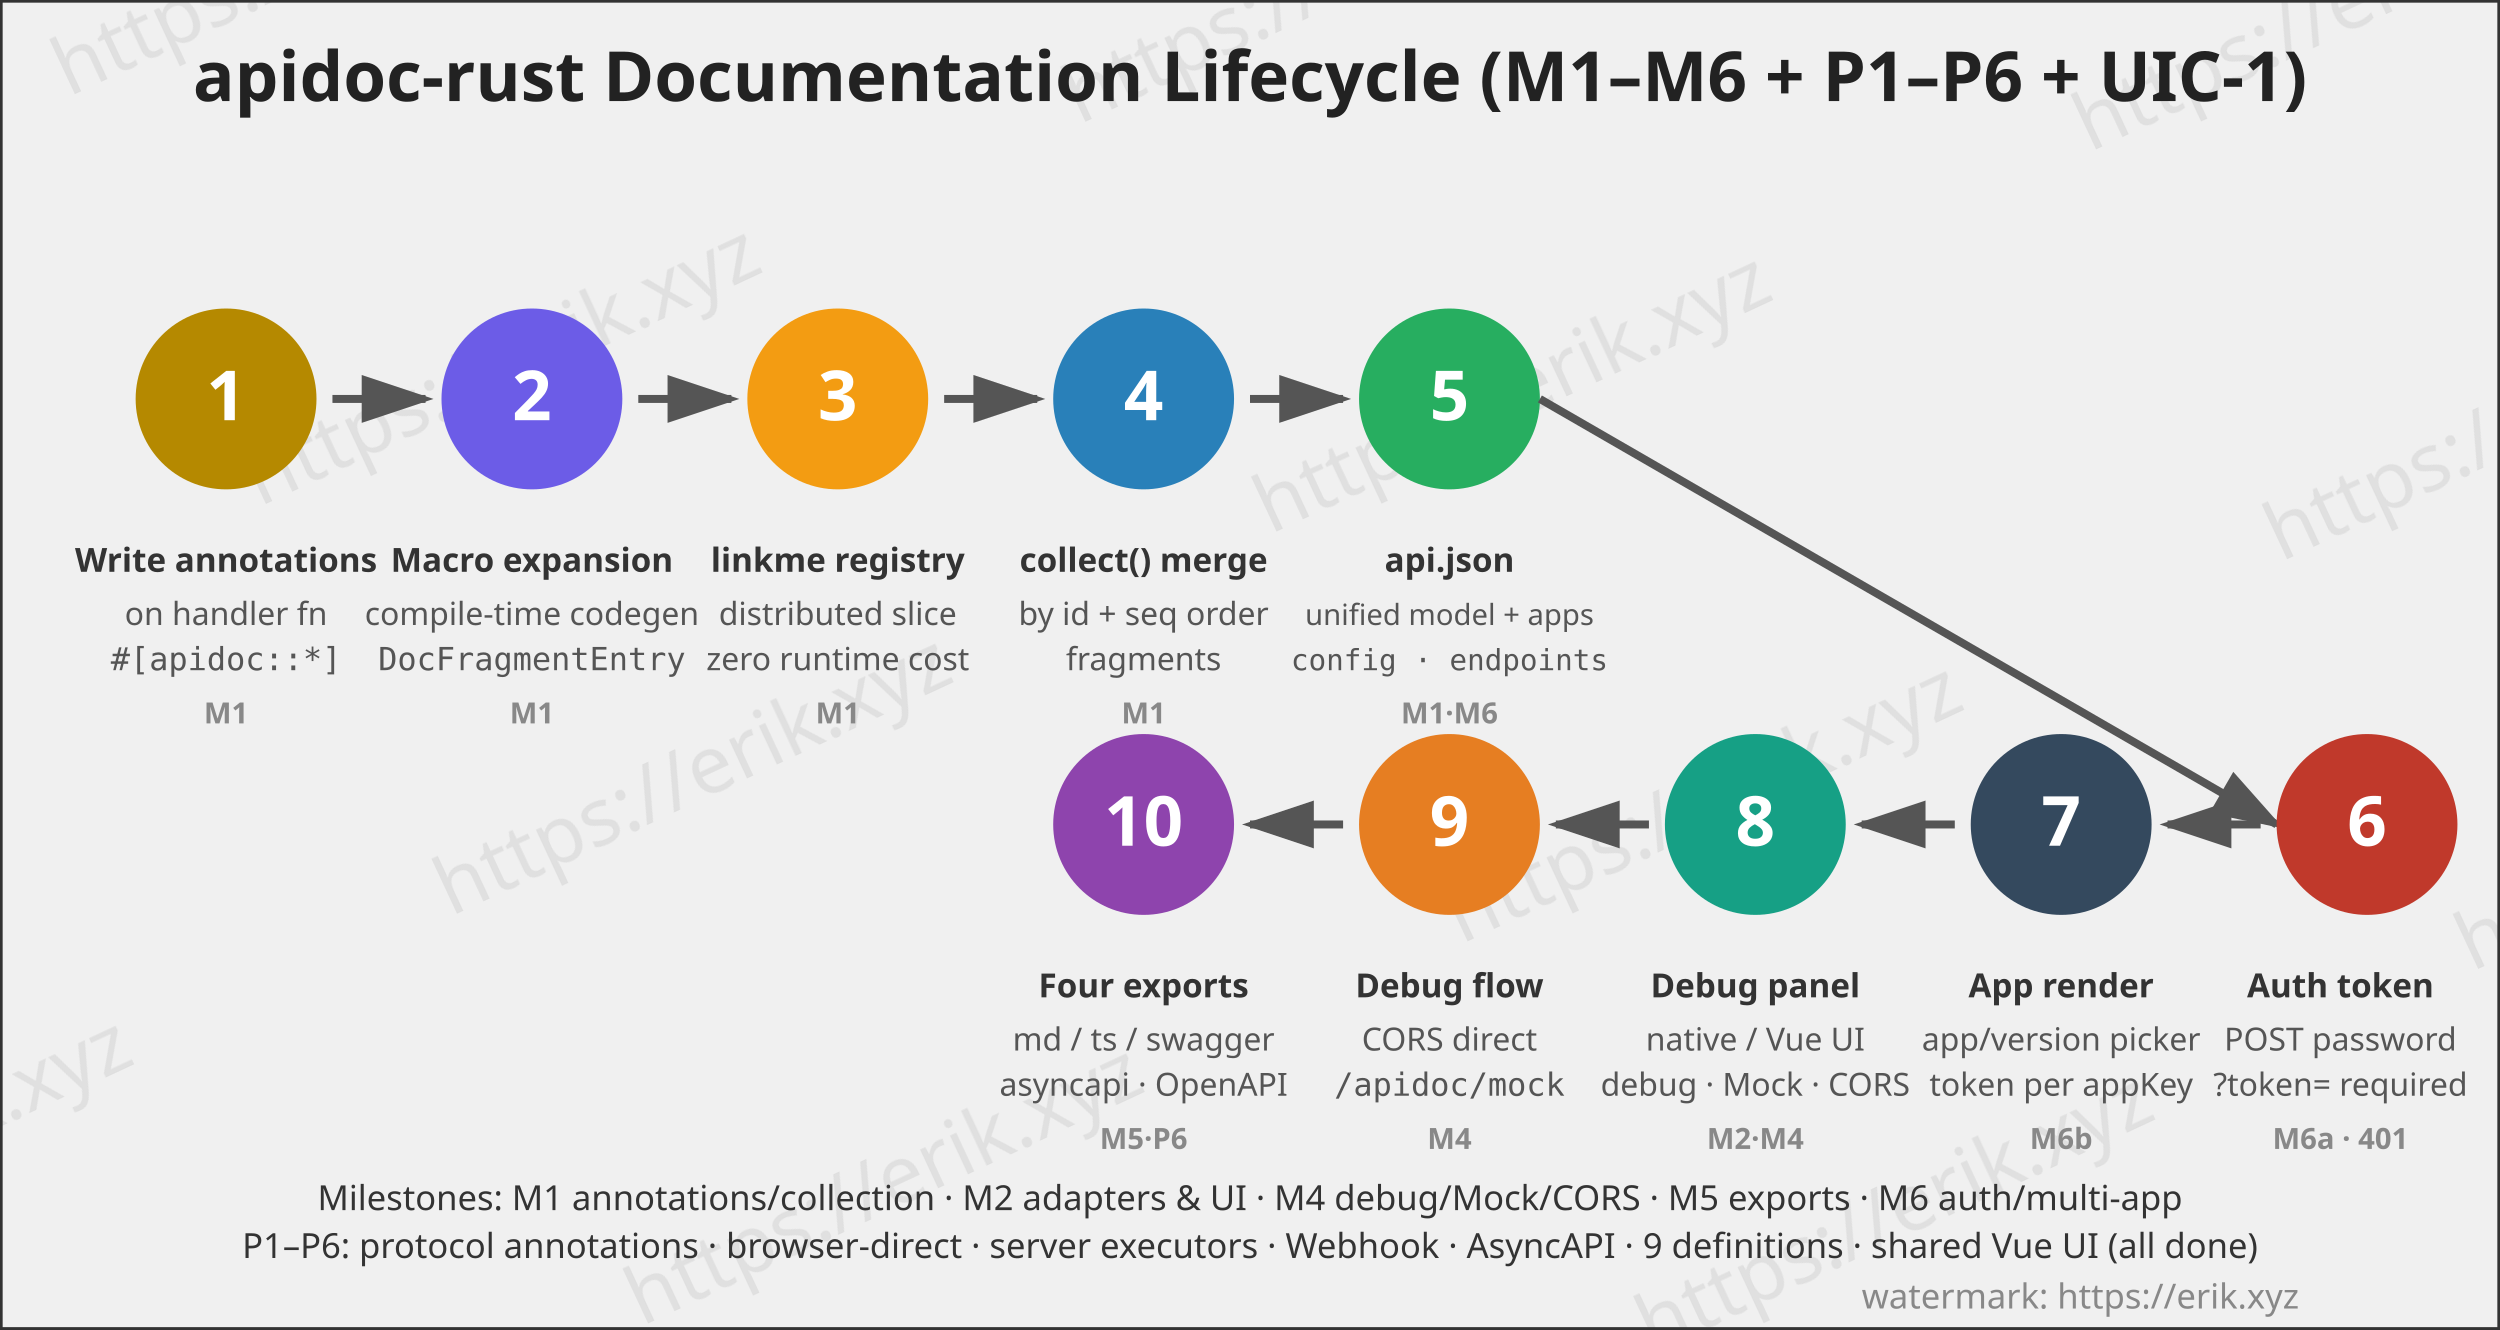
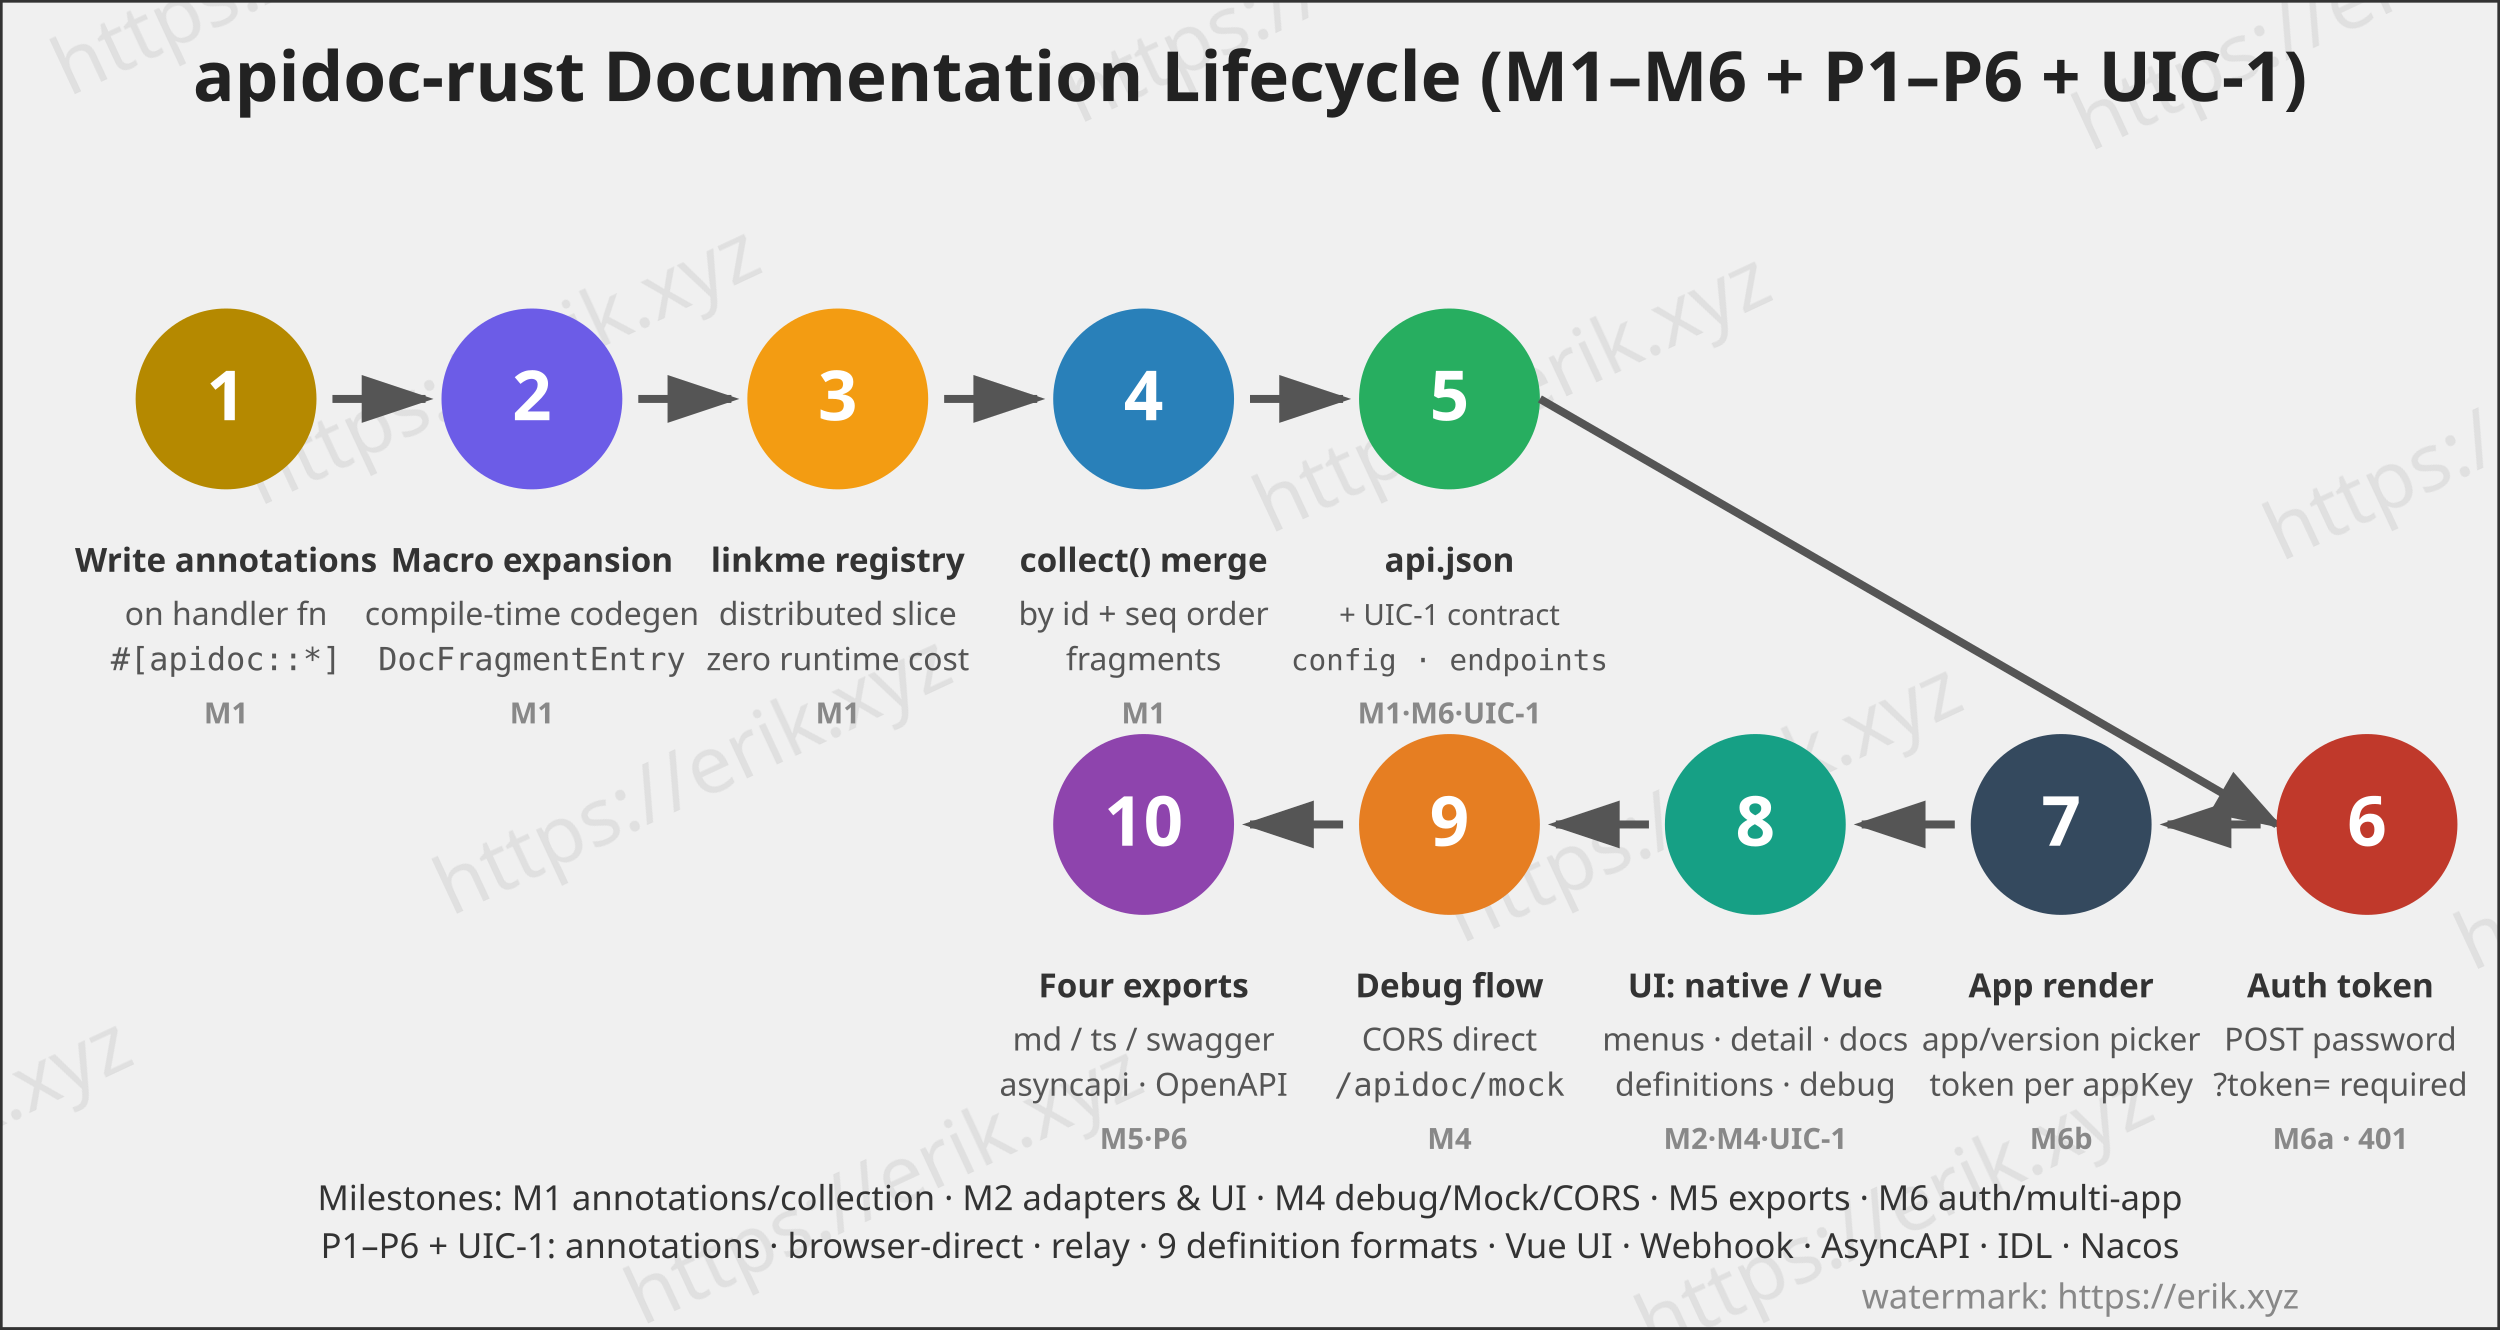
<svg xmlns="http://www.w3.org/2000/svg" viewBox="0 0 940 500" font-family="sans-serif">
  <defs>
    <pattern id="wm" width="340" height="170" patternUnits="userSpaceOnUse" patternTransform="rotate(-25)">
      <text x="8" y="44" font-size="30" fill="#888888" opacity="0.15">https://erik.xyz</text>
    </pattern>
    <marker id="arrow" markerWidth="10" markerHeight="10" refX="8" refY="3" orient="auto">
      <path d="M0,0 L0,6 L9,3 z" fill="#555" />
    </marker>
  </defs>
  <rect width="940" height="500" fill="url(#wm)" />
  <rect x="0" y="0" width="940" height="500" fill="none" stroke="#333" stroke-width="2" />
  <text x="470" y="38" text-anchor="middle" font-size="26" font-weight="bold" fill="#222">apidoc-rust Documentation Lifecycle (M1–M6 + P1–P6 + UIC-1)</text>
  <circle cx="85" cy="150" r="34" fill="#b58900" />
  <text x="85" y="158" text-anchor="middle" font-size="26" fill="#fff" font-weight="bold">1</text>
  <text x="85" y="215" text-anchor="middle" font-size="12.5" font-weight="bold" fill="#333">Write annotations</text>
  <text x="85" y="235" text-anchor="middle" font-size="12" fill="#555">on handler fn</text>
  <text x="85" y="252" text-anchor="middle" font-size="12" fill="#555" font-family="monospace">#[apidoc::*]</text>
  <text x="85" y="272" text-anchor="middle" font-size="11" fill="#888" font-weight="bold">M1</text>
  <line x1="125" y1="150" x2="160" y2="150" stroke="#555" stroke-width="3" marker-end="url(#arrow)" />
  <circle cx="200" cy="150" r="34" fill="#6c5ce7" />
  <text x="200" y="158" text-anchor="middle" font-size="26" fill="#fff" font-weight="bold">2</text>
  <text x="200" y="215" text-anchor="middle" font-size="12.5" font-weight="bold" fill="#333">Macro expansion</text>
  <text x="200" y="235" text-anchor="middle" font-size="12" fill="#555">compile-time codegen</text>
  <text x="200" y="252" text-anchor="middle" font-size="12" fill="#555" font-family="monospace">DocFragmentEntry</text>
  <text x="200" y="272" text-anchor="middle" font-size="11" fill="#888" font-weight="bold">M1</text>
  <line x1="240" y1="150" x2="275" y2="150" stroke="#555" stroke-width="3" marker-end="url(#arrow)" />
  <circle cx="315" cy="150" r="34" fill="#f39c12" />
  <text x="315" y="158" text-anchor="middle" font-size="26" fill="#fff" font-weight="bold">3</text>
  <text x="315" y="215" text-anchor="middle" font-size="12.5" font-weight="bold" fill="#333">linkme registry</text>
  <text x="315" y="235" text-anchor="middle" font-size="12" fill="#555">distributed slice</text>
  <text x="315" y="252" text-anchor="middle" font-size="12" fill="#555">zero runtime cost</text>
  <text x="315" y="272" text-anchor="middle" font-size="11" fill="#888" font-weight="bold">M1</text>
  <line x1="355" y1="150" x2="390" y2="150" stroke="#555" stroke-width="3" marker-end="url(#arrow)" />
  <circle cx="430" cy="150" r="34" fill="#2980b9" />
  <text x="430" y="158" text-anchor="middle" font-size="26" fill="#fff" font-weight="bold">4</text>
  <text x="430" y="215" text-anchor="middle" font-size="12.5" font-weight="bold" fill="#333">collect() merge</text>
  <text x="430" y="235" text-anchor="middle" font-size="12" fill="#555">by id + seq order</text>
  <text x="430" y="252" text-anchor="middle" font-size="12" fill="#555">fragments</text>
  <text x="430" y="272" text-anchor="middle" font-size="11" fill="#888" font-weight="bold">M1</text>
  <line x1="470" y1="150" x2="505" y2="150" stroke="#555" stroke-width="3" marker-end="url(#arrow)" />
  <circle cx="545" cy="150" r="34" fill="#27ae60" />
  <text x="545" y="158" text-anchor="middle" font-size="26" fill="#fff" font-weight="bold">5</text>
  <text x="545" y="215" text-anchor="middle" font-size="12.5" font-weight="bold" fill="#333">api.json</text>
-   <text x="545" y="235" text-anchor="middle" font-size="11" fill="#555">unified model + apps</text>
+   <text x="545" y="235" text-anchor="middle" font-size="11" fill="#555">+ UIC-1 contract</text>
  <text x="545" y="252" text-anchor="middle" font-size="11" fill="#555" font-family="monospace">config · endpoints</text>
-   <text x="545" y="272" text-anchor="middle" font-size="11" fill="#888" font-weight="bold">M1·M6</text>
+   <text x="545" y="272" text-anchor="middle" font-size="11" fill="#888" font-weight="bold">M1·M6·UIC-1</text>
  <line x1="579" y1="150" x2="856" y2="310" stroke="#555" stroke-width="3" marker-end="url(#arrow)" />
  <circle cx="890" cy="310" r="34" fill="#c0392b" />
  <text x="890" y="318" text-anchor="middle" font-size="26" fill="#fff" font-weight="bold">6</text>
  <text x="880" y="375" text-anchor="middle" font-size="12.5" font-weight="bold" fill="#333">Auth token</text>
  <text x="880" y="395" text-anchor="middle" font-size="12" fill="#555">POST password</text>
  <text x="880" y="412" text-anchor="middle" font-size="12" fill="#555">?token= required</text>
  <text x="880" y="432" text-anchor="middle" font-size="11" fill="#888" font-weight="bold">M6a · 401</text>
  <line x1="850" y1="310" x2="815" y2="310" stroke="#555" stroke-width="3" marker-end="url(#arrow)" />
  <circle cx="775" cy="310" r="34" fill="#34495e" />
  <text x="775" y="318" text-anchor="middle" font-size="26" fill="#fff" font-weight="bold">7</text>
  <text x="775" y="375" text-anchor="middle" font-size="12.5" font-weight="bold" fill="#333">App render</text>
  <text x="775" y="395" text-anchor="middle" font-size="12" fill="#555">app/version picker</text>
  <text x="775" y="412" text-anchor="middle" font-size="12" fill="#555">token per appKey</text>
  <text x="775" y="432" text-anchor="middle" font-size="11" fill="#888" font-weight="bold">M6b</text>
  <line x1="735" y1="310" x2="700" y2="310" stroke="#555" stroke-width="3" marker-end="url(#arrow)" />
  <circle cx="660" cy="310" r="34" fill="#16a085" />
  <text x="660" y="318" text-anchor="middle" font-size="26" fill="#fff" font-weight="bold">8</text>
-   <text x="660" y="375" text-anchor="middle" font-size="12.5" font-weight="bold" fill="#333">Debug panel</text>
-   <text x="660" y="395" text-anchor="middle" font-size="12" fill="#555">native / Vue UI</text>
-   <text x="660" y="412" text-anchor="middle" font-size="12" fill="#555">debug · Mock · CORS</text>
-   <text x="660" y="432" text-anchor="middle" font-size="11" fill="#888" font-weight="bold">M2·M4</text>
+   <text x="660" y="375" text-anchor="middle" font-size="12.5" font-weight="bold" fill="#333">UI: native / Vue</text>
+   <text x="660" y="395" text-anchor="middle" font-size="12" fill="#555">menus · detail · docs</text>
+   <text x="660" y="412" text-anchor="middle" font-size="12" fill="#555">definitions · debug</text>
+   <text x="660" y="432" text-anchor="middle" font-size="11" fill="#888" font-weight="bold">M2·M4·UIC-1</text>
  <line x1="620" y1="310" x2="585" y2="310" stroke="#555" stroke-width="3" marker-end="url(#arrow)" />
  <circle cx="545" cy="310" r="34" fill="#e67e22" />
  <text x="545" y="318" text-anchor="middle" font-size="26" fill="#fff" font-weight="bold">9</text>
  <text x="545" y="375" text-anchor="middle" font-size="12.5" font-weight="bold" fill="#333">Debug flow</text>
  <text x="545" y="395" text-anchor="middle" font-size="12" fill="#555">CORS direct</text>
  <text x="545" y="412" text-anchor="middle" font-size="12" fill="#555" font-family="monospace">/apidoc/mock</text>
  <text x="545" y="432" text-anchor="middle" font-size="11" fill="#888" font-weight="bold">M4</text>
  <line x1="505" y1="310" x2="470" y2="310" stroke="#555" stroke-width="3" marker-end="url(#arrow)" />
  <circle cx="430" cy="310" r="34" fill="#8e44ad" />
  <text x="430" y="318" text-anchor="middle" font-size="26" fill="#fff" font-weight="bold">10</text>
  <text x="430" y="375" text-anchor="middle" font-size="12.5" font-weight="bold" fill="#333">Four exports</text>
  <text x="430" y="395" text-anchor="middle" font-size="12" fill="#555">md / ts / swagger</text>
  <text x="430" y="412" text-anchor="middle" font-size="12" fill="#555">asyncapi · OpenAPI</text>
  <text x="430" y="432" text-anchor="middle" font-size="11" fill="#888" font-weight="bold">M5·P6</text>
  <text x="470" y="455" text-anchor="middle" font-size="13" fill="#333">Milestones: M1 annotations/collection · M2 adapters &amp; UI · M4 debug/Mock/CORS · M5 exports · M6 auth/multi-app</text>
-   <text x="470" y="473" text-anchor="middle" font-size="13" fill="#333">P1–P6: protocol annotations · browser-direct · server executors · Webhook · AsyncAPI · 9 definitions · shared Vue UI (all done)</text>
+   <text x="470" y="473" text-anchor="middle" font-size="13" fill="#333">P1–P6 + UIC-1: annotations · browser-direct · relay · 9 definition formats · Vue UI · Webhook · AsyncAPI · IDL · Nacos</text>
  <text x="700" y="492" font-size="13" fill="#888">watermark: https://erik.xyz</text>
</svg>
